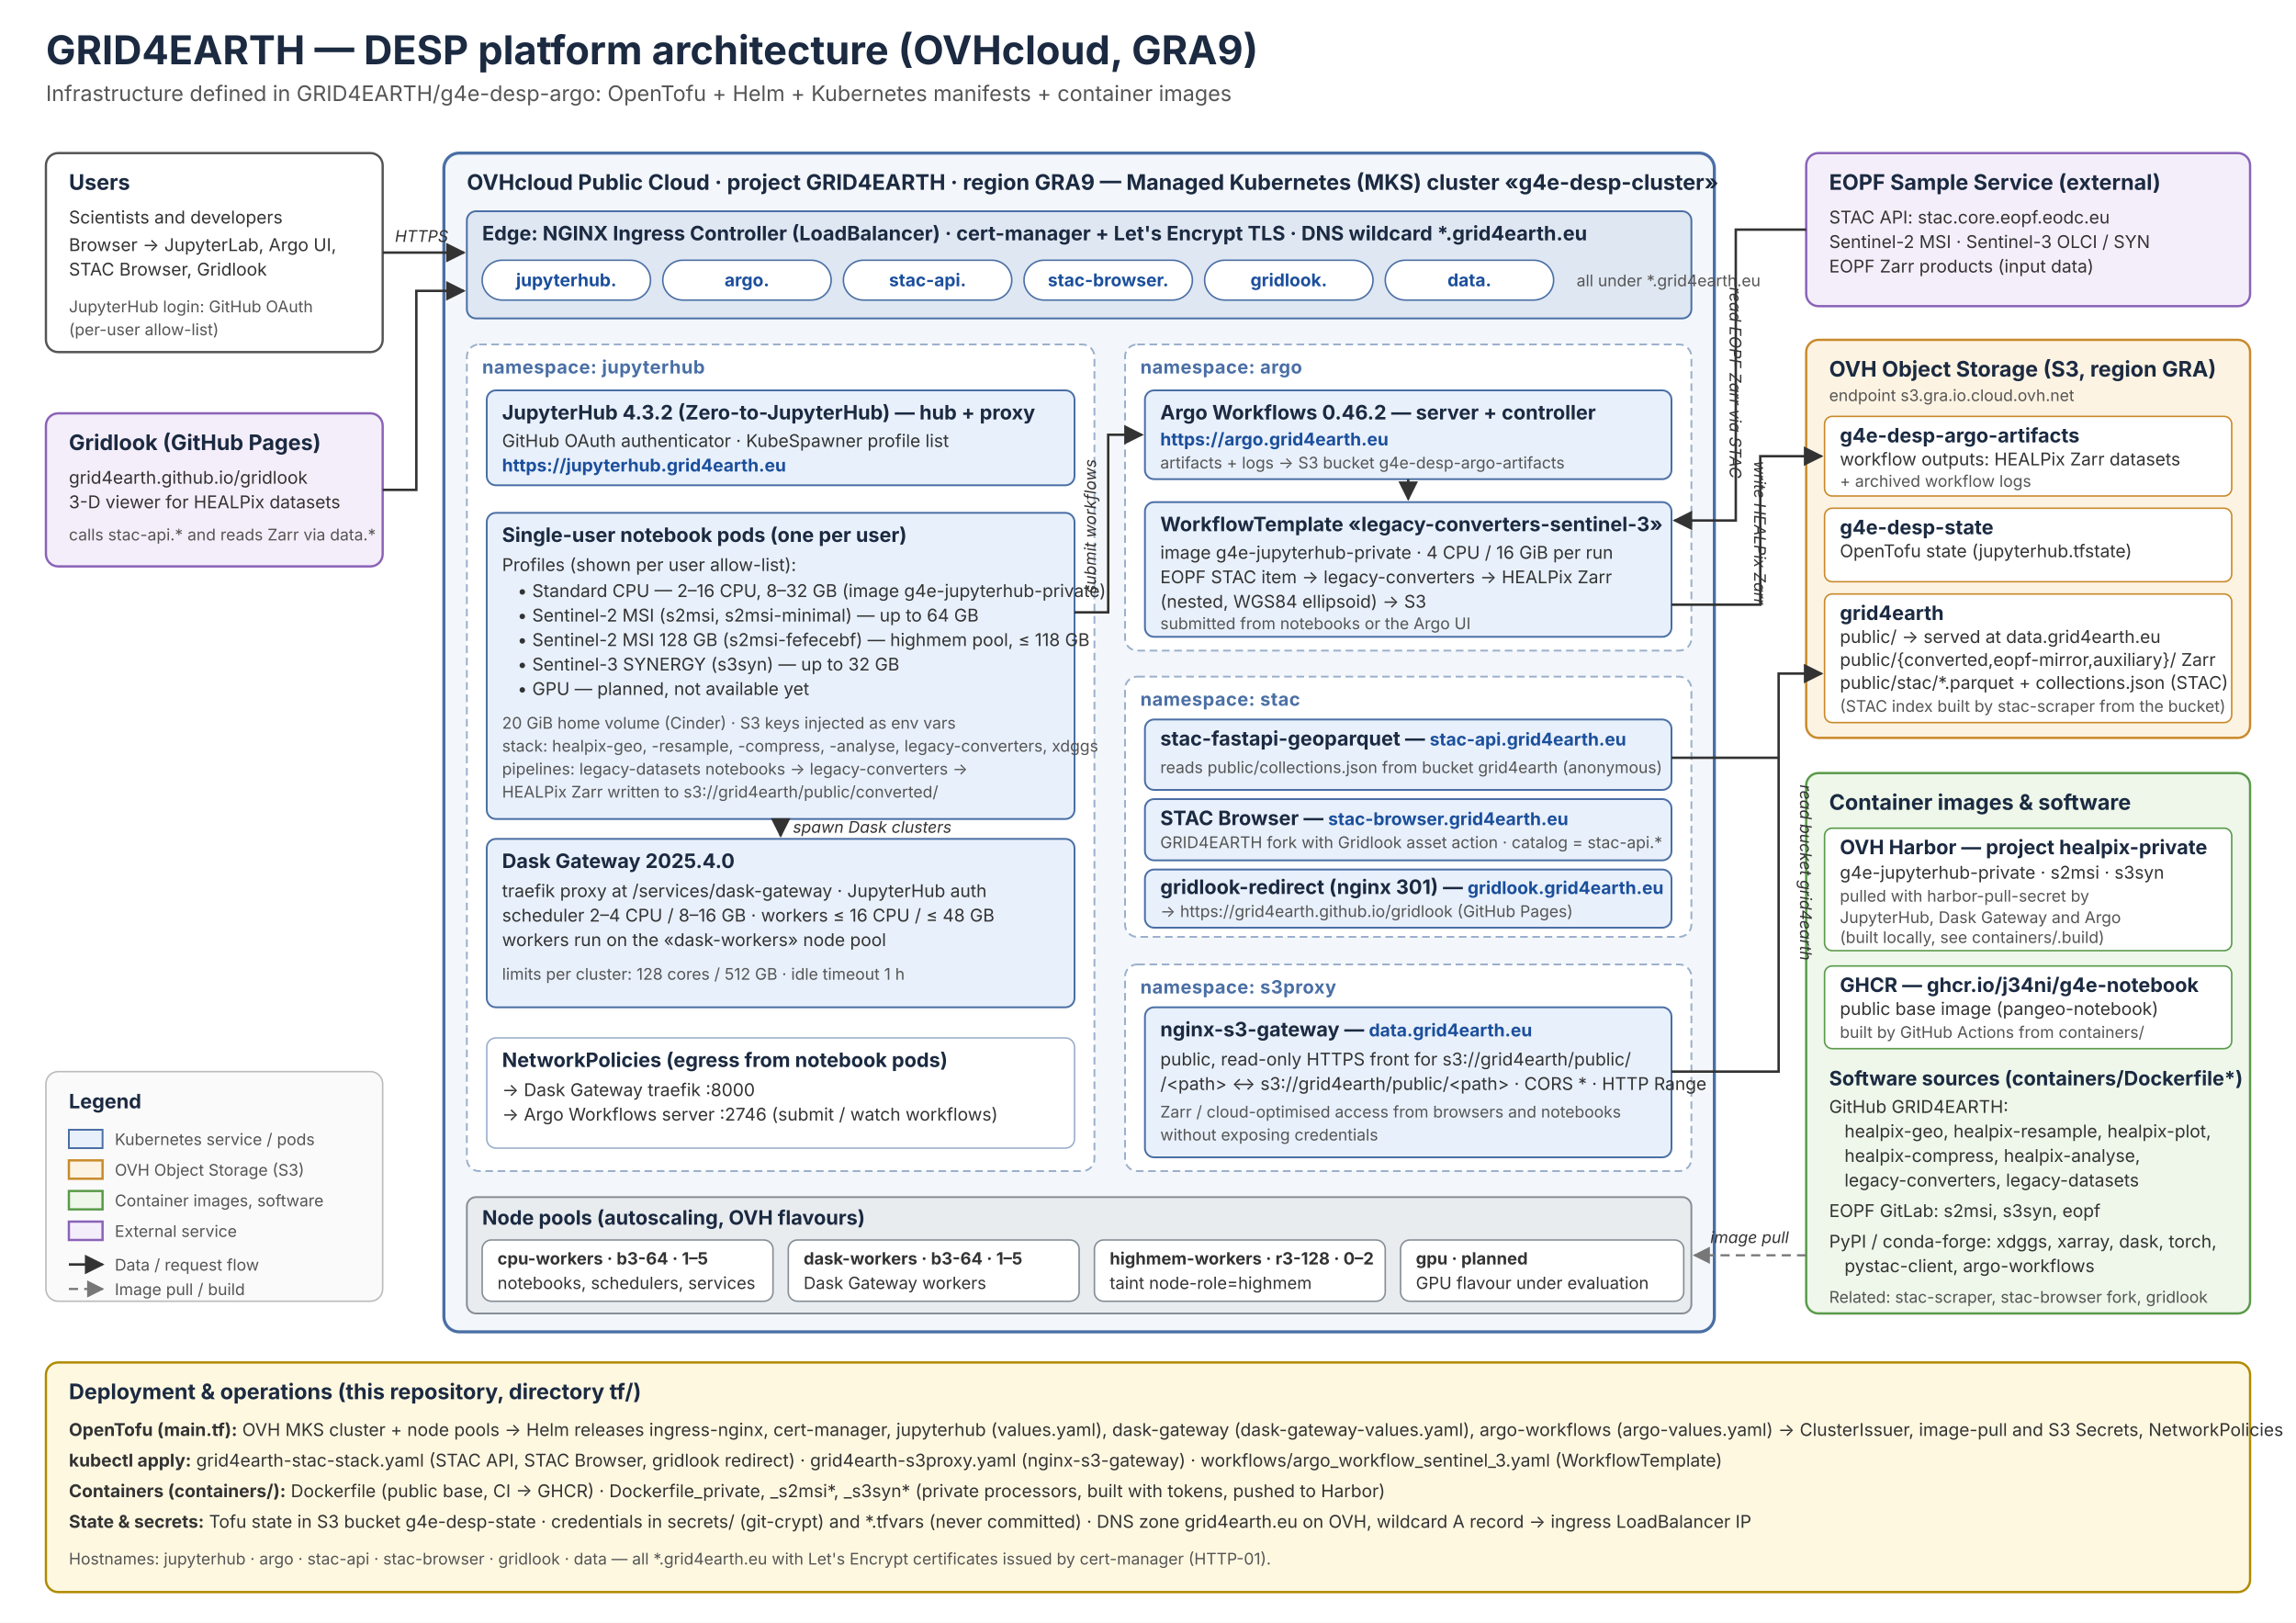
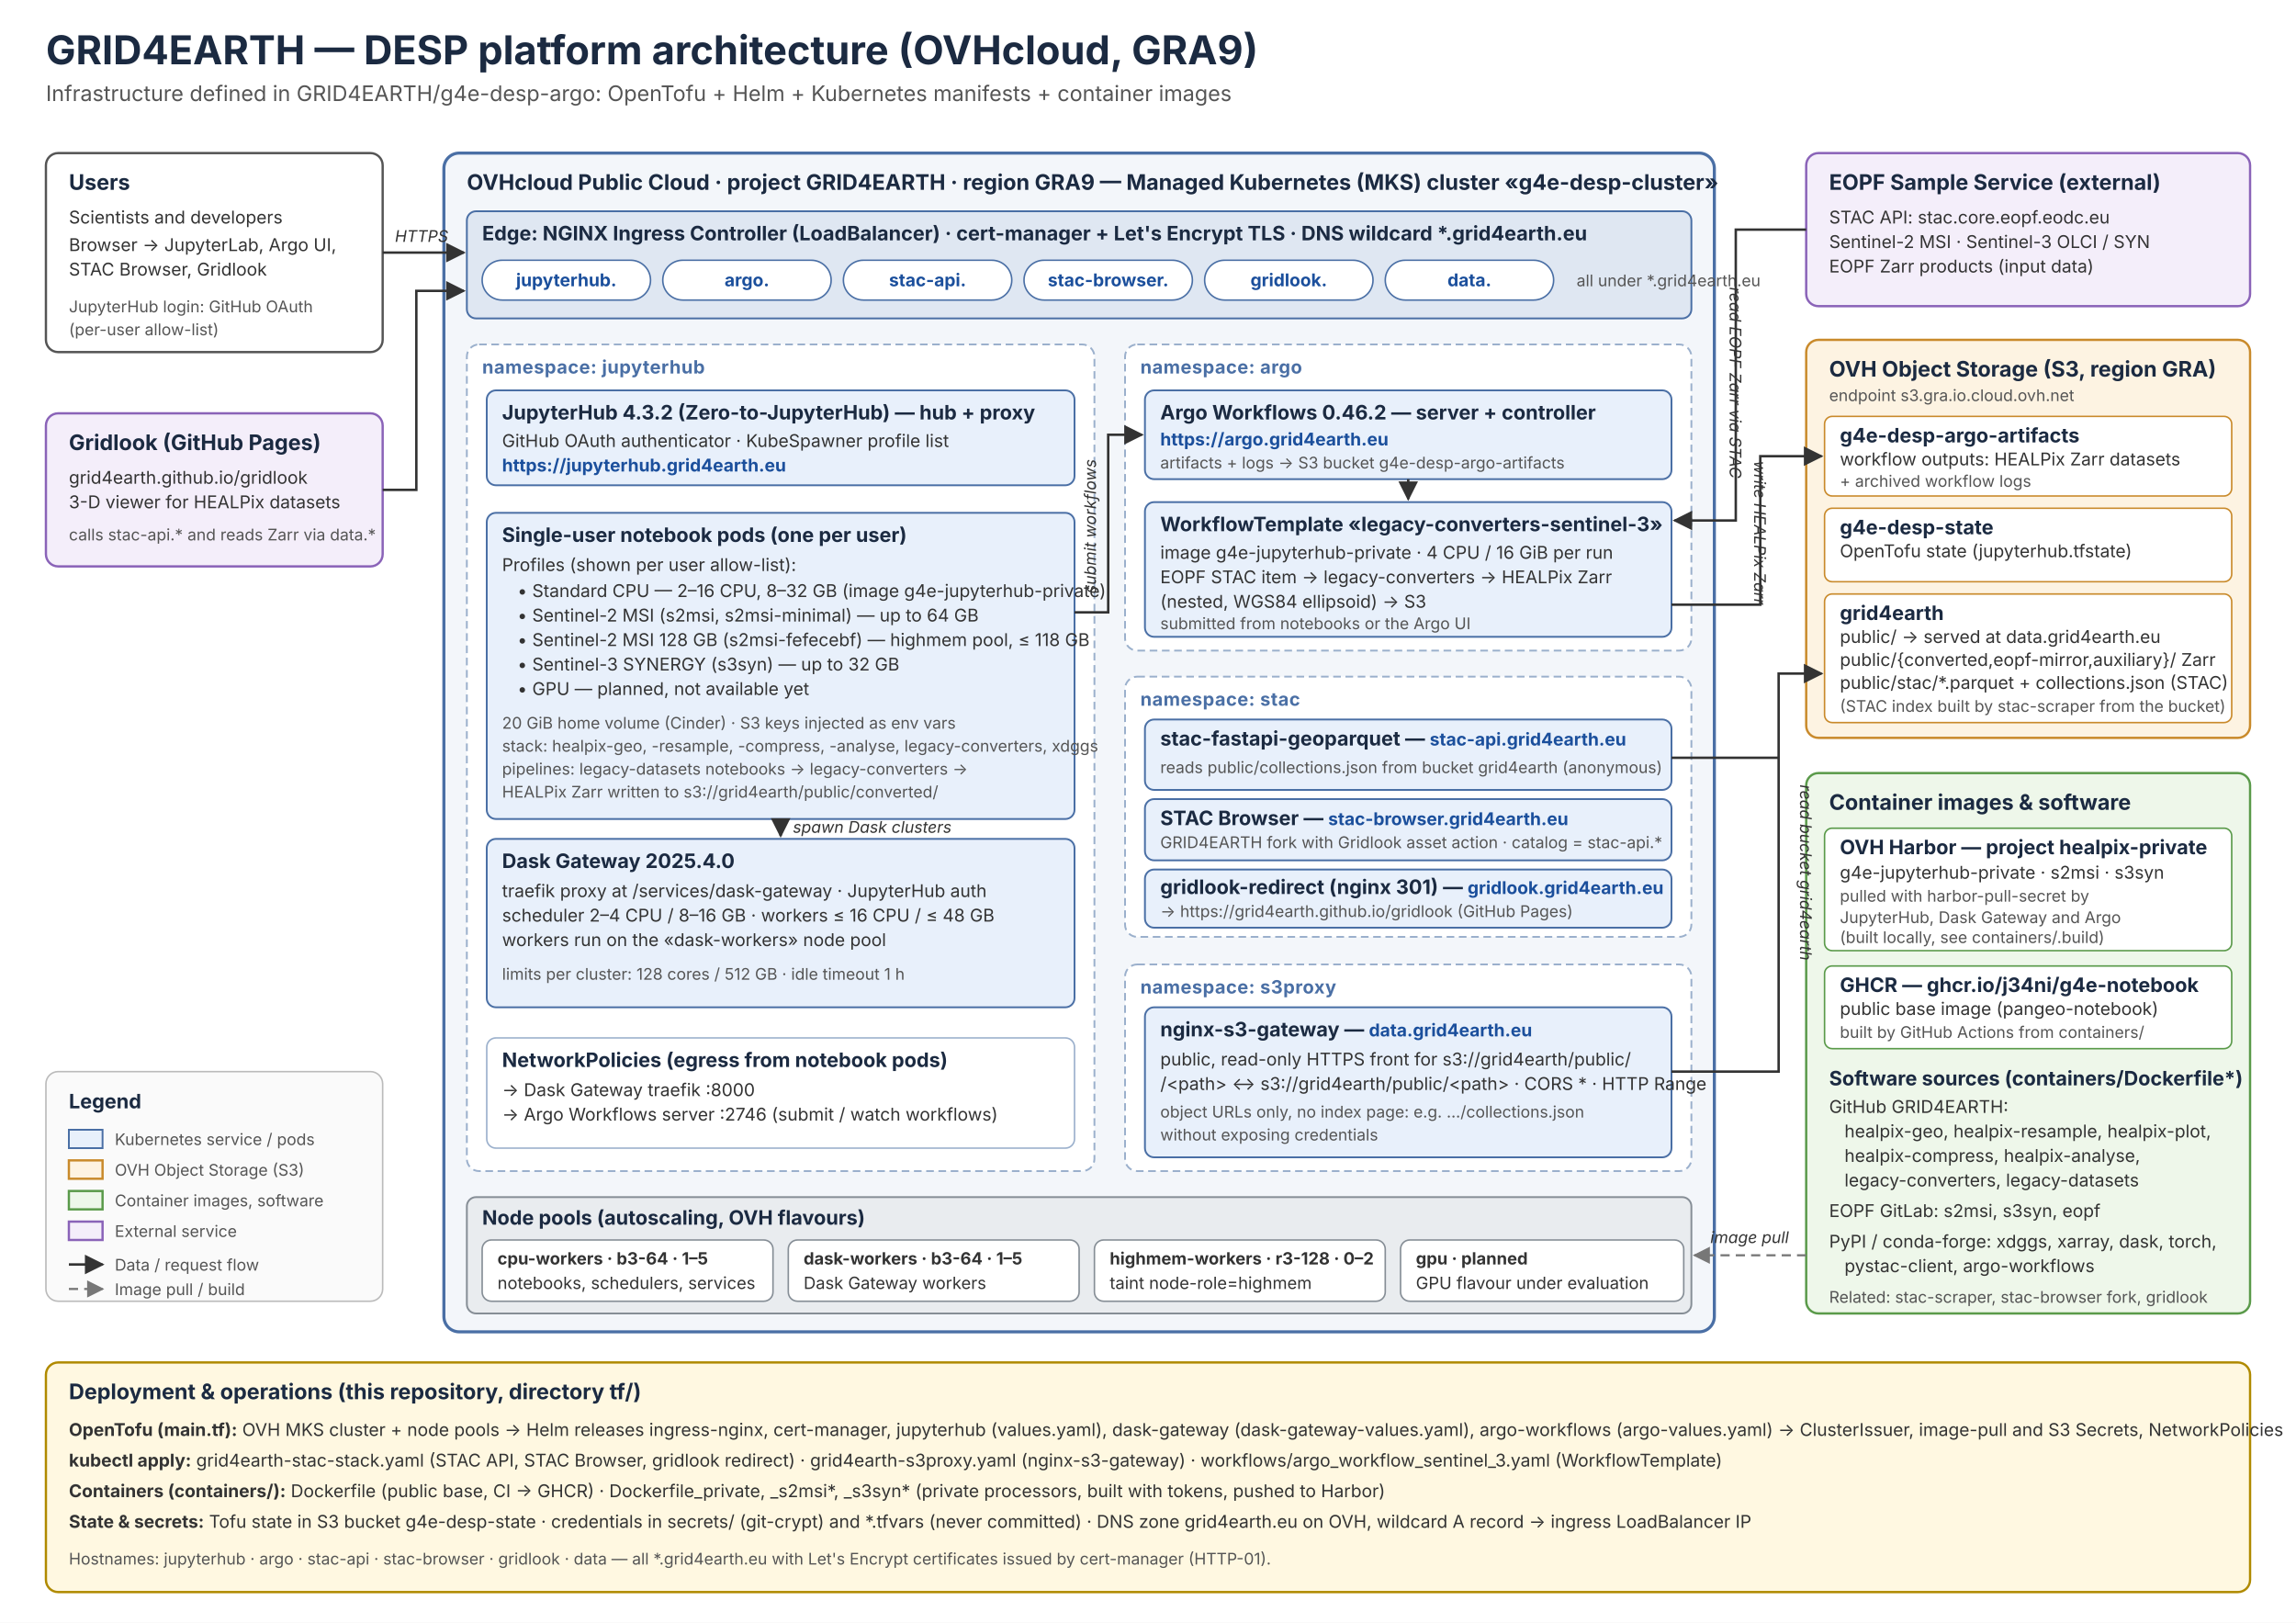
<svg xmlns="http://www.w3.org/2000/svg" viewBox="0 0 1500 1060" width="1500" height="1060" font-family="Inter, Helvetica, Arial, sans-serif">
  <defs>
    <marker id="arrow" viewBox="0 0 10 10" refX="9" refY="5" markerWidth="8" markerHeight="8" orient="auto-start-reverse">
      <path d="M 0 0 L 10 5 L 0 10 z" fill="#333" />
    </marker>
    <marker id="arrow-dim" viewBox="0 0 10 10" refX="9" refY="5" markerWidth="8" markerHeight="8" orient="auto-start-reverse">
      <path d="M 0 0 L 10 5 L 0 10 z" fill="#777" />
    </marker>
    <style>
      .title { font-size: 26px; font-weight: 700; fill: #1b2a41; }
      .subtitle { font-size: 14px; fill: #555; }
      .h1 { font-size: 14px; font-weight: 700; fill: #1b2a41; }
      .h2 { font-size: 13px; font-weight: 700; fill: #1b2a41; }
      .ns { font-size: 12px; font-weight: 700; fill: #4a6fa5; letter-spacing: 0.3px; }
      .t { font-size: 11.5px; fill: #333; }
      .host { font-size: 11.5px; font-weight: 700; fill: #1b4f9c; }
      .small { font-size: 10.5px; fill: #555; }
      .lbl { font-size: 10.5px; fill: #333; font-style: italic; }
      .cluster { fill: #f3f6fa; stroke: #4a6fa5; stroke-width: 2; }
      .ns-box { fill: #ffffff; stroke: #9bb0cc; stroke-width: 1.2; stroke-dasharray: 5 3; }
      .svc { fill: #e8f0fb; stroke: #4a6fa5; stroke-width: 1.2; }
      .edge { fill: #dfe7f2; stroke: #4a6fa5; stroke-width: 1.2; }
      .pill { fill: #ffffff; stroke: #4a6fa5; stroke-width: 1; }
      .store { fill: #fdf3e2; stroke: #c98a2b; stroke-width: 1.5; }
      .bucket { fill: #ffffff; stroke: #c98a2b; stroke-width: 1; }
      .img { fill: #eef7ea; stroke: #5a9a4a; stroke-width: 1.5; }
      .img-sub { fill: #ffffff; stroke: #5a9a4a; stroke-width: 1; }
      .ext { fill: #f4eefa; stroke: #8a63b8; stroke-width: 1.5; }
      .user { fill: #ffffff; stroke: #555; stroke-width: 1.5; }
      .pool { fill: #e9ecef; stroke: #868e96; stroke-width: 1.2; }
      .pool-pill { fill: #ffffff; stroke: #868e96; stroke-width: 1; }
      .deploy { fill: #fff8e1; stroke: #b08a00; stroke-width: 1.5; }
      .flow { fill: none; stroke: #333; stroke-width: 1.6; marker-end: url(#arrow); }
      .flow-dim { fill: none; stroke: #777; stroke-width: 1.4; stroke-dasharray: 6 4; marker-end: url(#arrow-dim); }
    </style>
  </defs>
  <rect width="1500" height="1060" fill="#ffffff" />
  <text x="30" y="42" class="title">GRID4EARTH — DESP platform architecture (OVHcloud, GRA9)</text>
  <text x="30" y="66" class="subtitle">Infrastructure defined in GRID4EARTH/g4e-desp-argo: OpenTofu + Helm + Kubernetes manifests + container images</text>
  <rect x="30" y="100" width="220" height="130" rx="8" class="user" />
  <text x="45" y="124" class="h1">Users</text>
  <text x="45" y="146" class="t">Scientists and developers</text>
  <text x="45" y="164" class="t">Browser → JupyterLab, Argo UI,</text>
  <text x="45" y="180" class="t">STAC Browser, Gridlook</text>
  <text x="45" y="204" class="small">JupyterHub login: GitHub OAuth</text>
  <text x="45" y="219" class="small">(per-user allow-list)</text>
  <rect x="30" y="270" width="220" height="100" rx="8" class="ext" />
  <text x="45" y="294" class="h1">Gridlook (GitHub Pages)</text>
  <text x="45" y="316" class="t">grid4earth.github.io/gridlook</text>
  <text x="45" y="332" class="t">3-D viewer for HEALPix datasets</text>
  <text x="45" y="353" class="small">calls stac-api.* and reads Zarr via data.*</text>
  <rect x="30" y="700" width="220" height="150" rx="8" fill="#fafafa" stroke="#bbb" stroke-width="1" />
  <text x="45" y="724" class="h2">Legend</text>
  <rect x="45" y="738" width="22" height="12" class="svc" />
  <text x="75" y="748" class="small">Kubernetes service / pods</text>
  <rect x="45" y="758" width="22" height="12" class="store" />
  <text x="75" y="768" class="small">OVH Object Storage (S3)</text>
  <rect x="45" y="778" width="22" height="12" class="img" />
  <text x="75" y="788" class="small">Container images, software</text>
  <rect x="45" y="798" width="22" height="12" class="ext" />
  <text x="75" y="808" class="small">External service</text>
  <line x1="45" y1="826" x2="67" y2="826" class="flow" />
  <text x="75" y="830" class="small">Data / request flow</text>
  <line x1="45" y1="842" x2="67" y2="842" class="flow-dim" />
  <text x="75" y="846" class="small">Image pull / build</text>
  <rect x="290" y="100" width="830" height="770" rx="10" class="cluster" />
  <text x="305" y="124" class="h1">OVHcloud Public Cloud · project GRID4EARTH · region GRA9 — Managed Kubernetes (MKS) cluster «g4e-desp-cluster»</text>
  <rect x="305" y="138" width="800" height="70" rx="6" class="edge" />
  <text x="315" y="157" class="h2">Edge: NGINX Ingress Controller (LoadBalancer) · cert-manager + Let's Encrypt TLS · DNS wildcard *.grid4earth.eu</text>
  <g font-size="11.5" font-weight="700" fill="#1b4f9c" text-anchor="middle">
    <rect x="315" y="170" width="110" height="26" rx="13" class="pill" />
    <text x="370" y="187">jupyterhub.</text>
    <rect x="433" y="170" width="110" height="26" rx="13" class="pill" />
    <text x="488" y="187">argo.</text>
    <rect x="551" y="170" width="110" height="26" rx="13" class="pill" />
    <text x="606" y="187">stac-api.</text>
    <rect x="669" y="170" width="110" height="26" rx="13" class="pill" />
    <text x="724" y="187">stac-browser.</text>
    <rect x="787" y="170" width="110" height="26" rx="13" class="pill" />
    <text x="842" y="187">gridlook.</text>
    <rect x="905" y="170" width="110" height="26" rx="13" class="pill" />
    <text x="960" y="187">data.</text>
  </g>
  <text x="1030" y="187" class="small">all under *.grid4earth.eu</text>
  <rect x="305" y="225" width="410" height="540" rx="8" class="ns-box" />
  <text x="315" y="244" class="ns">namespace: jupyterhub</text>
  <rect x="318" y="255" width="384" height="62" rx="6" class="svc" />
  <text x="328" y="274" class="h2">JupyterHub 4.3.2 (Zero-to-JupyterHub) — hub + proxy</text>
  <text x="328" y="292" class="t">GitHub OAuth authenticator · KubeSpawner profile list</text>
  <text x="328" y="308" class="host">https://jupyterhub.grid4earth.eu</text>
  <rect x="318" y="335" width="384" height="200" rx="6" class="svc" />
  <text x="328" y="354" class="h2">Single-user notebook pods (one per user)</text>
  <text x="328" y="373" class="t">Profiles (shown per user allow-list):</text>
  <text x="338" y="390" class="t">• Standard CPU — 2–16 CPU, 8–32 GB (image g4e-jupyterhub-private)</text>
  <text x="338" y="406" class="t">• Sentinel-2 MSI (s2msi, s2msi-minimal) — up to 64 GB</text>
  <text x="338" y="422" class="t">• Sentinel-2 MSI 128 GB (s2msi-fefecebf) — highmem pool, ≤ 118 GB</text>
  <text x="338" y="438" class="t">• Sentinel-3 SYNERGY (s3syn) — up to 32 GB</text>
  <text x="338" y="454" class="t">• GPU — planned, not available yet</text>
  <text x="328" y="476" class="small">20 GiB home volume (Cinder) · S3 keys injected as env vars</text>
  <text x="328" y="491" class="small">stack: healpix-geo, -resample, -compress, -analyse, legacy-converters, xdggs</text>
  <text x="328" y="506" class="small">pipelines: legacy-datasets notebooks → legacy-converters →</text>
  <text x="328" y="521" class="small">HEALPix Zarr written to s3://grid4earth/public/converted/</text>
  <rect x="318" y="548" width="384" height="110" rx="6" class="svc" />
  <text x="328" y="567" class="h2">Dask Gateway 2025.4.0</text>
  <text x="328" y="586" class="t">traefik proxy at /services/dask-gateway · JupyterHub auth</text>
  <text x="328" y="602" class="t">scheduler 2–4 CPU / 8–16 GB · workers ≤ 16 CPU / ≤ 48 GB</text>
  <text x="328" y="618" class="t">workers run on the «dask-workers» node pool</text>
  <text x="328" y="640" class="small">limits per cluster: 128 cores / 512 GB · idle timeout 1 h</text>
  <rect x="318" y="678" width="384" height="72" rx="6" fill="#ffffff" stroke="#9bb0cc" stroke-width="1" />
  <text x="328" y="697" class="h2">NetworkPolicies (egress from notebook pods)</text>
  <text x="328" y="716" class="t">→ Dask Gateway traefik :8000</text>
  <text x="328" y="732" class="t">→ Argo Workflows server :2746 (submit / watch workflows)</text>
  <rect x="735" y="225" width="370" height="200" rx="8" class="ns-box" />
  <text x="745" y="244" class="ns">namespace: argo</text>
  <rect x="748" y="255" width="344" height="58" rx="6" class="svc" />
  <text x="758" y="274" class="h2">Argo Workflows 0.46.2 — server + controller</text>
  <text x="758" y="291" class="host">https://argo.grid4earth.eu</text>
  <text x="758" y="306" class="small">artifacts + logs → S3 bucket g4e-desp-argo-artifacts</text>
  <rect x="748" y="328" width="344" height="88" rx="6" class="svc" />
  <text x="758" y="347" class="h2">WorkflowTemplate «legacy-converters-sentinel-3»</text>
  <text x="758" y="365" class="t">image g4e-jupyterhub-private · 4 CPU / 16 GiB per run</text>
  <text x="758" y="381" class="t">EOPF STAC item → legacy-converters → HEALPix Zarr</text>
  <text x="758" y="397" class="t">(nested, WGS84 ellipsoid) → S3</text>
  <text x="758" y="411" class="small">submitted from notebooks or the Argo UI</text>
  <rect x="735" y="442" width="370" height="170" rx="8" class="ns-box" />
  <text x="745" y="461" class="ns">namespace: stac</text>
  <rect x="748" y="470" width="344" height="46" rx="6" class="svc" />
  <text x="758" y="487" class="h2">stac-fastapi-geoparquet — <tspan class="host">stac-api.grid4earth.eu</tspan>
  </text>
  <text x="758" y="505" class="small">reads public/collections.json from bucket grid4earth (anonymous)</text>
  <rect x="748" y="522" width="344" height="40" rx="6" class="svc" />
  <text x="758" y="539" class="h2">STAC Browser — <tspan class="host">stac-browser.grid4earth.eu</tspan>
  </text>
  <text x="758" y="554" class="small">GRID4EARTH fork with Gridlook asset action · catalog = stac-api.*</text>
  <rect x="748" y="568" width="344" height="38" rx="6" class="svc" />
  <text x="758" y="584" class="h2">gridlook-redirect (nginx 301) — <tspan class="host">gridlook.grid4earth.eu</tspan>
  </text>
  <text x="758" y="599" class="small">→ https://grid4earth.github.io/gridlook (GitHub Pages)</text>
  <rect x="735" y="630" width="370" height="135" rx="8" class="ns-box" />
  <text x="745" y="649" class="ns">namespace: s3proxy</text>
  <rect x="748" y="658" width="344" height="98" rx="6" class="svc" />
  <text x="758" y="677" class="h2">nginx-s3-gateway — <tspan class="host">data.grid4earth.eu</tspan>
  </text>
  <text x="758" y="696" class="t">public, read-only HTTPS front for s3://grid4earth/public/</text>
  <text x="758" y="712" class="t">/&lt;path&gt; ↔ s3://grid4earth/public/&lt;path&gt; · CORS * · HTTP Range</text>
-   <text x="758" y="730" class="small">Zarr / cloud-optimised access from browsers and notebooks</text>
+   <text x="758" y="730" class="small">object URLs only, no index page: e.g. …/collections.json</text>
  <text x="758" y="745" class="small">without exposing credentials</text>
  <rect x="305" y="782" width="800" height="76" rx="6" class="pool" />
  <text x="315" y="800" class="h2">Node pools (autoscaling, OVH flavours)</text>
  <g font-size="11" fill="#333">
    <rect x="315" y="810" width="190" height="40" rx="6" class="pool-pill" />
    <text x="325" y="826" font-weight="700">cpu-workers · b3-64 · 1–5</text>
    <text x="325" y="842">notebooks, schedulers, services</text>
    <rect x="515" y="810" width="190" height="40" rx="6" class="pool-pill" />
    <text x="525" y="826" font-weight="700">dask-workers · b3-64 · 1–5</text>
    <text x="525" y="842">Dask Gateway workers</text>
    <rect x="715" y="810" width="190" height="40" rx="6" class="pool-pill" />
    <text x="725" y="826" font-weight="700">highmem-workers · r3-128 · 0–2</text>
    <text x="725" y="842">taint node-role=highmem</text>
    <rect x="915" y="810" width="185" height="40" rx="6" class="pool-pill" />
    <text x="925" y="826" font-weight="700">gpu · planned</text>
    <text x="925" y="842">GPU flavour under evaluation</text>
  </g>
  <rect x="1180" y="100" width="290" height="100" rx="8" class="ext" />
  <text x="1195" y="124" class="h1">EOPF Sample Service (external)</text>
  <text x="1195" y="146" class="t">STAC API: stac.core.eopf.eodc.eu</text>
  <text x="1195" y="162" class="t">Sentinel-2 MSI · Sentinel-3 OLCI / SYN</text>
  <text x="1195" y="178" class="t">EOPF Zarr products (input data)</text>
  <rect x="1180" y="222" width="290" height="260" rx="8" class="store" />
  <text x="1195" y="246" class="h1">OVH Object Storage (S3, region GRA)</text>
  <text x="1195" y="262" class="small">endpoint s3.gra.io.cloud.ovh.net</text>
  <rect x="1192" y="272" width="266" height="52" rx="5" class="bucket" />
  <text x="1202" y="289" class="h2">g4e-desp-argo-artifacts</text>
  <text x="1202" y="304" class="t">workflow outputs: HEALPix Zarr datasets</text>
  <text x="1202" y="318" class="small">+ archived workflow logs</text>
  <rect x="1192" y="332" width="266" height="48" rx="5" class="bucket" />
  <text x="1202" y="349" class="h2">g4e-desp-state</text>
  <text x="1202" y="364" class="t">OpenTofu state (jupyterhub.tfstate)</text>
  <rect x="1192" y="388" width="266" height="84" rx="5" class="bucket" />
  <text x="1202" y="405" class="h2">grid4earth</text>
  <text x="1202" y="420" class="t">public/ → served at data.grid4earth.eu</text>
  <text x="1202" y="435" class="t">public/{converted,eopf-mirror,auxiliary}/ Zarr</text>
  <text x="1202" y="450" class="t">public/stac/*.parquet + collections.json (STAC)</text>
  <text x="1202" y="465" class="small">(STAC index built by stac-scraper from the bucket)</text>
  <rect x="1180" y="505" width="290" height="353" rx="8" class="img" />
  <text x="1195" y="529" class="h1">Container images &amp; software</text>
  <rect x="1192" y="541" width="266" height="80" rx="5" class="img-sub" />
  <text x="1202" y="558" class="h2">OVH Harbor — project healpix-private</text>
  <text x="1202" y="574" class="t">g4e-jupyterhub-private · s2msi · s3syn</text>
  <text x="1202" y="589" class="small">pulled with harbor-pull-secret by</text>
  <text x="1202" y="603" class="small">JupyterHub, Dask Gateway and Argo</text>
  <text x="1202" y="616" class="small">(built locally, see containers/.build)</text>
  <rect x="1192" y="631" width="266" height="54" rx="5" class="img-sub" />
  <text x="1202" y="648" class="h2">GHCR — ghcr.io/j34ni/g4e-notebook</text>
  <text x="1202" y="663" class="t">public base image (pangeo-notebook)</text>
  <text x="1202" y="678" class="small">built by GitHub Actions from containers/</text>
  <text x="1195" y="709" class="h2">Software sources (containers/Dockerfile*)</text>
  <text x="1195" y="727" class="t">GitHub GRID4EARTH:</text>
  <text x="1205" y="743" class="t">healpix-geo, healpix-resample, healpix-plot,</text>
  <text x="1205" y="759" class="t">healpix-compress, healpix-analyse,</text>
  <text x="1205" y="775" class="t">legacy-converters, legacy-datasets</text>
  <text x="1195" y="795" class="t">EOPF GitLab: s2msi, s3syn, eopf</text>
  <text x="1195" y="815" class="t">PyPI / conda-forge: xdggs, xarray, dask, torch,</text>
  <text x="1205" y="831" class="t">pystac-client, argo-workflows</text>
  <text x="1195" y="851" class="small">Related: stac-scraper, stac-browser fork, gridlook</text>
  <rect x="30" y="890" width="1440" height="150" rx="8" class="deploy" />
  <text x="45" y="914" class="h1">Deployment &amp; operations (this repository, directory tf/)</text>
  <text x="45" y="938" class="t">
    <tspan font-weight="700">OpenTofu (main.tf):</tspan> OVH MKS cluster + node pools → Helm releases ingress-nginx, cert-manager, jupyterhub (values.yaml), dask-gateway (dask-gateway-values.yaml), argo-workflows (argo-values.yaml) → ClusterIssuer, image-pull and S3 Secrets, NetworkPolicies</text>
  <text x="45" y="958" class="t">
    <tspan font-weight="700">kubectl apply:</tspan> grid4earth-stac-stack.yaml (STAC API, STAC Browser, gridlook redirect) · grid4earth-s3proxy.yaml (nginx-s3-gateway) · workflows/argo_workflow_sentinel_3.yaml (WorkflowTemplate)</text>
  <text x="45" y="978" class="t">
    <tspan font-weight="700">Containers (containers/):</tspan> Dockerfile (public base, CI → GHCR) · Dockerfile_private, _s2msi*, _s3syn* (private processors, built with tokens, pushed to Harbor)</text>
  <text x="45" y="998" class="t">
    <tspan font-weight="700">State &amp; secrets:</tspan> Tofu state in S3 bucket g4e-desp-state · credentials in secrets/ (git-crypt) and *.tfvars (never committed) · DNS zone grid4earth.eu on OVH, wildcard A record → ingress LoadBalancer IP</text>
  <text x="45" y="1022" class="small">Hostnames: jupyterhub · argo · stac-api · stac-browser · gridlook · data — all *.grid4earth.eu with Let's Encrypt certificates issued by cert-manager (HTTP-01).</text>
  <path d="M 250 165 L 303 165" class="flow" />
  <text x="258" y="158" class="lbl">HTTPS</text>
  <path d="M 250 320 L 272 320 L 272 190 L 303 190" class="flow" />
  <path d="M 510 535 L 510 546" class="flow" />
  <text x="518" y="544" class="lbl">spawn Dask clusters</text>
  <path d="M 702 400 L 724 400 L 724 284 L 746 284" class="flow" />
  <text x="716" y="300" class="lbl" transform="rotate(-90 716 300)" text-anchor="end">submit workflows</text>
  <path d="M 920 313 L 920 326" class="flow" />
  <path d="M 1180 150 L 1134 150 L 1134 340 L 1094 340" class="flow" />
  <text x="1130" y="250" class="lbl" transform="rotate(90 1130 250)" text-anchor="middle">read EOPF Zarr via STAC</text>
  <path d="M 1092 395 L 1150 395 L 1150 298 L 1190 298" class="flow" />
  <text x="1146" y="348" class="lbl" transform="rotate(90 1146 348)" text-anchor="middle">write HEALPix Zarr</text>
  <path d="M 1092 495 L 1162 495" fill="none" stroke="#333" stroke-width="1.6" />
  <path d="M 1092 700 L 1162 700 L 1162 440 L 1190 440" class="flow" />
  <text x="1176" y="570" class="lbl" transform="rotate(90 1176 570)" text-anchor="middle">read bucket grid4earth</text>
  <path d="M 1180 820 L 1107 820" class="flow-dim" />
  <text x="1143" y="812" class="lbl" text-anchor="middle">image pull</text>
</svg>
